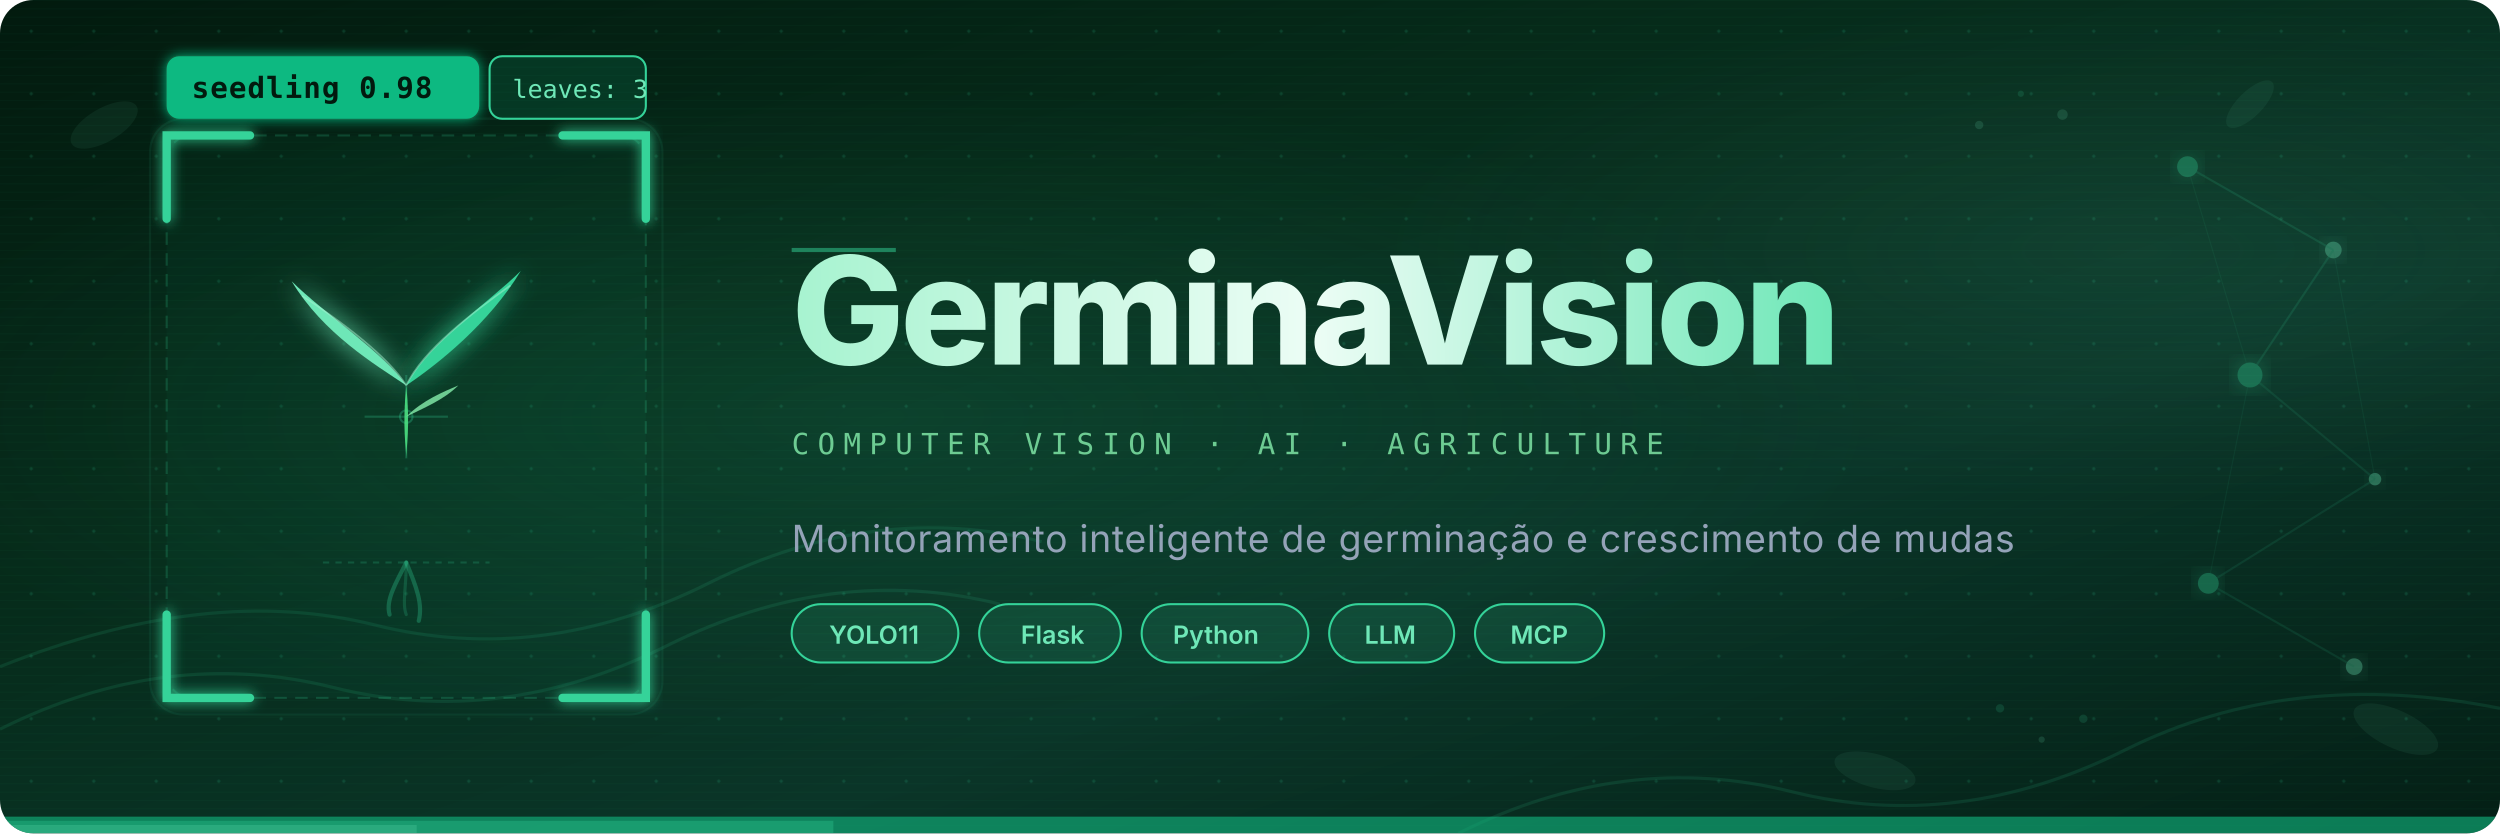
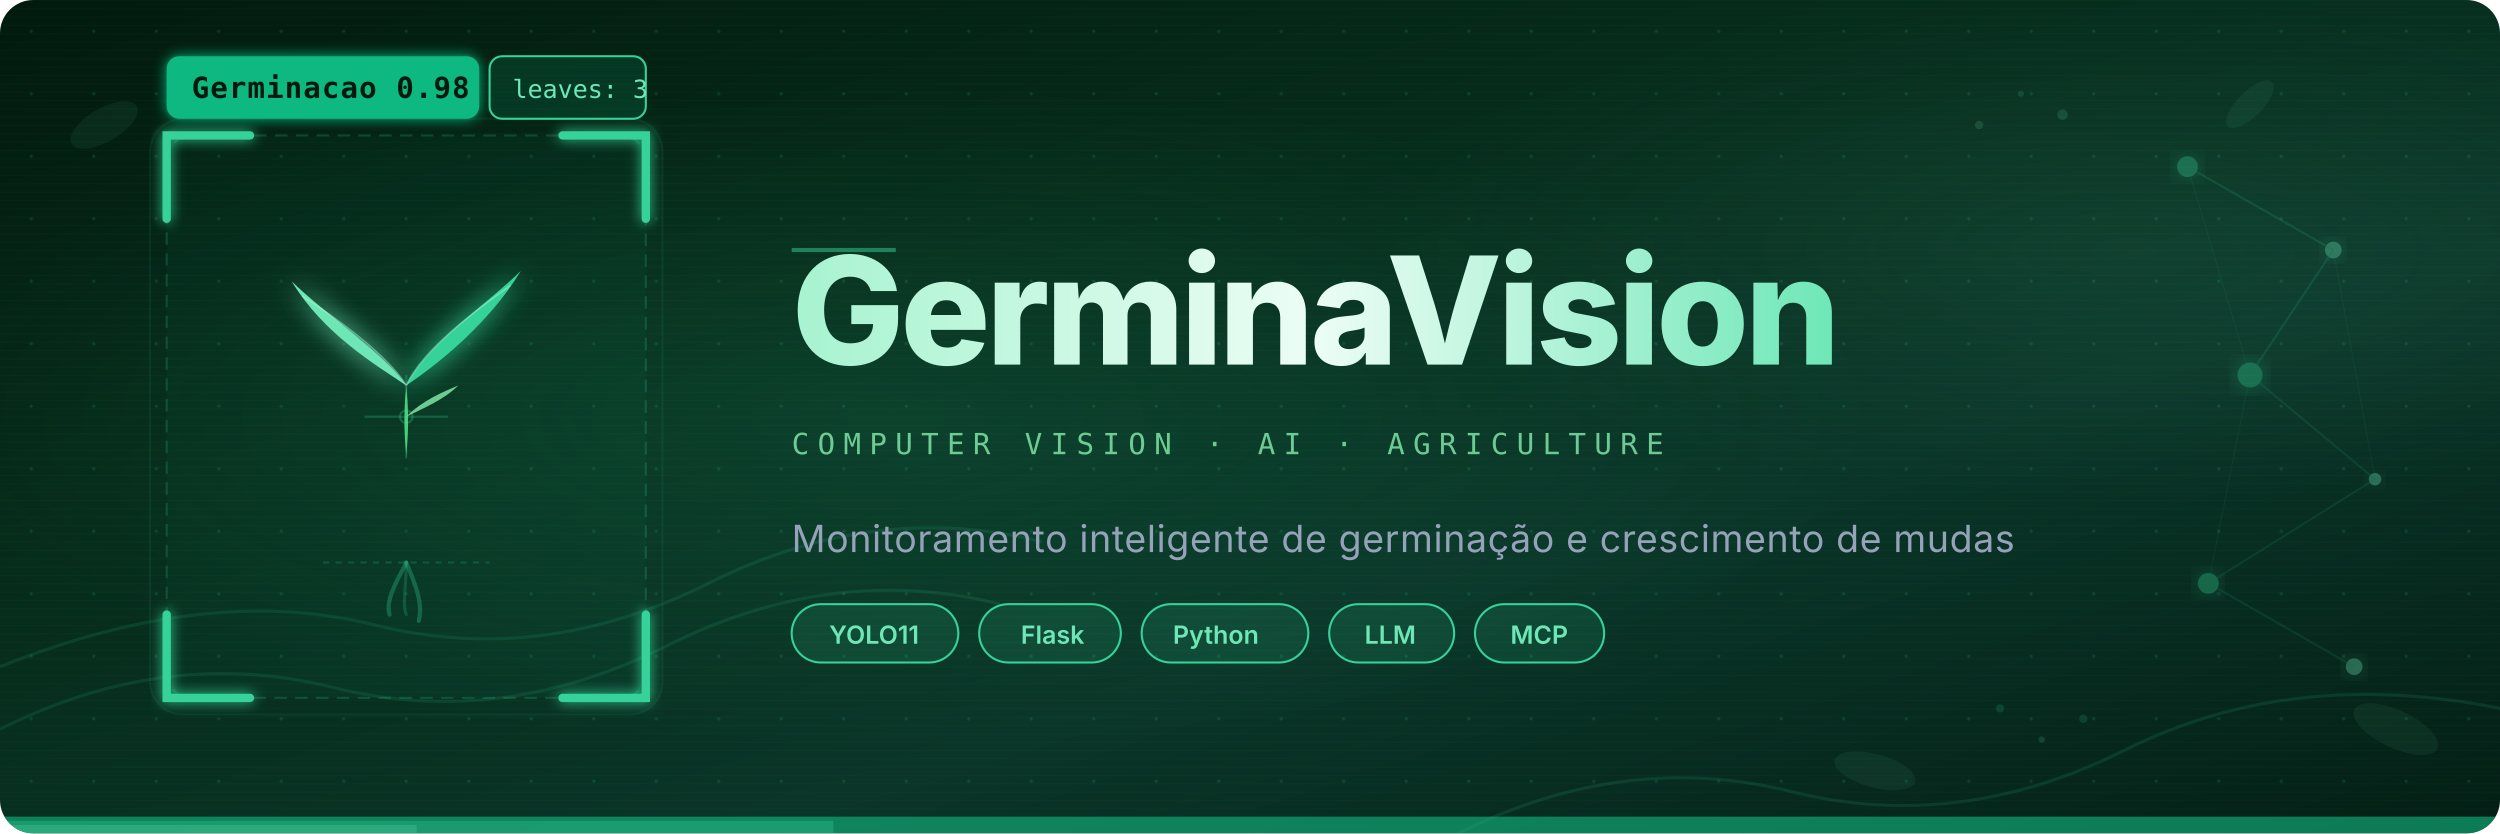
<svg xmlns="http://www.w3.org/2000/svg" viewBox="0 0 1200 400" width="1200" height="400">
  <defs>
    <linearGradient id="bgGrad" x1="0%" y1="0%" x2="100%" y2="100%">
      <stop offset="0%" stop-color="#021a0e" />
      <stop offset="35%" stop-color="#062b1a" />
      <stop offset="65%" stop-color="#0a3528" />
      <stop offset="100%" stop-color="#041f15" />
    </linearGradient>
    <radialGradient id="glowCenter" cx="35%" cy="50%" r="40%">
      <stop offset="0%" stop-color="#34d399" stop-opacity="0.12" />
      <stop offset="100%" stop-color="#34d399" stop-opacity="0" />
    </radialGradient>
    <radialGradient id="glowRight" cx="85%" cy="30%" r="30%">
      <stop offset="0%" stop-color="#6ee7b7" stop-opacity="0.08" />
      <stop offset="100%" stop-color="#6ee7b7" stop-opacity="0" />
    </radialGradient>
    <linearGradient id="titleGrad" x1="0%" y1="0%" x2="100%" y2="0%">
      <stop offset="0%" stop-color="#a7f3d0" />
      <stop offset="50%" stop-color="#ecfdf5" />
      <stop offset="100%" stop-color="#6ee7b7" />
    </linearGradient>
    <filter id="neonSoft" x="-30%" y="-30%" width="160%" height="160%">
      <feGaussianBlur stdDeviation="6" result="blur" />
      <feComposite in="SourceGraphic" in2="blur" operator="over" />
    </filter>
    <filter id="neonStrong" x="-50%" y="-50%" width="200%" height="200%">
      <feGaussianBlur stdDeviation="12" result="blur" />
      <feComposite in="SourceGraphic" in2="blur" operator="over" />
    </filter>
    <filter id="neonSubtle" x="-20%" y="-20%" width="140%" height="140%">
      <feGaussianBlur stdDeviation="3" result="blur" />
      <feComposite in="SourceGraphic" in2="blur" operator="over" />
    </filter>
    <pattern id="dots" width="30" height="30" patternUnits="userSpaceOnUse">
      <circle cx="15" cy="15" r="0.8" fill="rgba(52, 211, 153, 0.15)" />
    </pattern>
    <pattern id="scanLines" width="4" height="4" patternUnits="userSpaceOnUse">
      <line x1="0" y1="0" x2="4" y2="0" stroke="rgba(52, 211, 153, 0.03)" stroke-width="1" />
    </pattern>
    <clipPath id="roundedBanner">
      <rect width="1200" height="400" rx="16" ry="16" />
    </clipPath>
  </defs>
  <g clip-path="url(#roundedBanner)">
    <rect width="1200" height="400" fill="url(#bgGrad)" />
    <rect width="1200" height="400" fill="url(#dots)" />
    <rect width="1200" height="400" fill="url(#scanLines)" />
    <rect width="1200" height="400" fill="url(#glowCenter)" />
    <rect width="1200" height="400" fill="url(#glowRight)" />
    <g opacity="0.12" stroke="#34d399" fill="none" stroke-width="1.5">
      <path d="M0 320 Q100 280 180 300 Q260 320 340 280 Q420 240 500 260" />
      <path d="M0 350 Q80 310 160 330 Q240 350 320 310 Q400 270 480 290" />
      <path d="M700 400 Q780 360 860 380 Q940 400 1020 360 Q1100 320 1200 340" />
    </g>
    <g opacity="0.07" fill="#6ee7b7">
      <ellipse cx="50" cy="60" rx="18" ry="8" transform="rotate(-30 50 60)" />
      <ellipse cx="1150" cy="350" rx="22" ry="9" transform="rotate(25 1150 350)" />
      <ellipse cx="1080" cy="50" rx="15" ry="6" transform="rotate(-45 1080 50)" />
      <ellipse cx="900" cy="370" rx="20" ry="8" transform="rotate(15 900 370)" />
    </g>
    <g transform="translate(80, 65)">
      <rect x="-8" y="-8" width="246" height="286" fill="none" stroke="#34d399" stroke-opacity="0.08" stroke-width="1" rx="16" />
      <rect x="0" y="0" width="230" height="270" fill="rgba(16, 185, 129, 0.04)" rx="12" />
      <rect x="0" y="0" width="230" height="270" fill="none" stroke="rgba(52, 211, 153, 0.2)" stroke-width="1" stroke-dasharray="6 4" rx="12" />
      <path d="M 0 40 L 0 0 L 40 0" fill="none" stroke="#34d399" stroke-width="4" stroke-linecap="round" filter="url(#neonSubtle)" />
      <path d="M 190 0 L 230 0 L 230 40" fill="none" stroke="#34d399" stroke-width="4" stroke-linecap="round" filter="url(#neonSubtle)" />
      <path d="M 0 230 L 0 270 L 40 270" fill="none" stroke="#34d399" stroke-width="4" stroke-linecap="round" filter="url(#neonSubtle)" />
      <path d="M 190 270 L 230 270 L 230 230" fill="none" stroke="#34d399" stroke-width="4" stroke-linecap="round" filter="url(#neonSubtle)" />
      <line x1="115" y1="115" x2="115" y2="155" stroke="#34d399" stroke-width="1" stroke-opacity="0.25" />
      <line x1="95" y1="135" x2="135" y2="135" stroke="#34d399" stroke-width="1" stroke-opacity="0.25" />
      <circle cx="115" cy="135" r="3" fill="none" stroke="#34d399" stroke-width="1" stroke-opacity="0.3" />
      <g transform="translate(115, 135)">
        <path d="M0 20 C0 15 -2 5 0 -15 C2 5 0 15 0 20" fill="#4ade80" opacity="0.9" />
        <line x1="0" y1="20" x2="0" y2="70" stroke="#4ade80" stroke-width="4" stroke-linecap="round" filter="url(#neonSoft)" />
        <path d="M0 -15 C-10 -30 -40 -50 -55 -65 C-40 -40 -15 -25 0 -15" fill="#6ee7b7" filter="url(#neonSoft)" />
        <path d="M0 -15 C-8 -28 -30 -45 -50 -58" fill="none" stroke="#a7f3d0" stroke-width="0.8" stroke-opacity="0.5" />
        <path d="M0 -15 C10 -35 40 -55 55 -70 C40 -45 15 -25 0 -15" fill="#34d399" filter="url(#neonSoft)" />
        <path d="M0 -15 C8 -32 32 -50 50 -63" fill="none" stroke="#a7f3d0" stroke-width="0.8" stroke-opacity="0.5" />
        <path d="M0 0 C8 -8 18 -12 25 -15 C18 -8 8 -4 0 0" fill="#86efac" opacity="0.8" />
        <path d="M0 70 C-5 80 -10 88 -8 95" fill="none" stroke="#34d399" stroke-width="2" stroke-opacity="0.3" stroke-linecap="round" />
        <path d="M0 70 C5 82 8 90 6 98" fill="none" stroke="#34d399" stroke-width="2" stroke-opacity="0.3" stroke-linecap="round" />
        <path d="M0 70 C0 82 -2 90 0 95" fill="none" stroke="#34d399" stroke-width="1.5" stroke-opacity="0.2" stroke-linecap="round" />
        <line x1="-40" y1="70" x2="40" y2="70" stroke="#34d399" stroke-width="1" stroke-opacity="0.2" stroke-dasharray="3 3" />
      </g>
      <g>
        <rect x="0" y="-38" width="150" height="30" fill="#10b981" rx="6" filter="url(#neonSubtle)" />
-         <text x="12" y="-18" fill="#021a0e" font-family="'SF Mono', 'Fira Code', 'Cascadia Code', monospace" font-size="14" font-weight="700" letter-spacing="0.5">seedling 0.98</text>
+         <text x="12" y="-18" fill="#021a0e" font-family="'SF Mono', 'Fira Code', 'Cascadia Code', monospace" font-size="14" font-weight="700" letter-spacing="0.5">Germinacao 0.98</text>
      </g>
      <rect x="155" y="-38" width="75" height="30" fill="rgba(16, 185, 129, 0.15)" stroke="#34d399" stroke-width="1" rx="6" />
      <text x="166" y="-18" fill="#6ee7b7" font-family="'SF Mono', 'Fira Code', monospace" font-size="12" font-weight="500">leaves: 3</text>
    </g>
    <g transform="translate(380, 0)">
      <line x1="0" y1="120" x2="50" y2="120" stroke="#34d399" stroke-width="2" stroke-opacity="0.5" />
      <text y="175" fill="url(#titleGrad)" font-family="'Inter', 'SF Pro Display', system-ui, -apple-system, sans-serif" font-size="72" font-weight="800" letter-spacing="-2">
        GerminaVision
      </text>
      <text y="218" fill="#86efac" font-family="'SF Mono', 'Fira Code', 'Cascadia Code', monospace" font-size="14" font-weight="500" letter-spacing="4" text-transform="uppercase" opacity="0.8">
        COMPUTER VISION · AI · AGRICULTURE
      </text>
      <text y="265" fill="#94a3b8" font-family="'Inter', 'SF Pro Display', system-ui, sans-serif" font-size="18" font-weight="400" letter-spacing="0.3">
        Monitoramento inteligente de germinação e crescimento de mudas
      </text>
      <g transform="translate(0, 290)">
        <rect x="0" y="0" width="80" height="28" fill="rgba(52, 211, 153, 0.12)" stroke="#34d399" stroke-width="1" rx="14" />
        <text x="18" y="19" fill="#6ee7b7" font-family="'Inter', system-ui, sans-serif" font-size="12" font-weight="600">YOLO11</text>
        <rect x="90" y="0" width="68" height="28" fill="rgba(52, 211, 153, 0.12)" stroke="#34d399" stroke-width="1" rx="14" />
        <text x="110" y="19" fill="#6ee7b7" font-family="'Inter', system-ui, sans-serif" font-size="12" font-weight="600">Flask</text>
        <rect x="168" y="0" width="80" height="28" fill="rgba(52, 211, 153, 0.12)" stroke="#34d399" stroke-width="1" rx="14" />
        <text x="183" y="19" fill="#6ee7b7" font-family="'Inter', system-ui, sans-serif" font-size="12" font-weight="600">Python</text>
        <rect x="258" y="0" width="60" height="28" fill="rgba(52, 211, 153, 0.12)" stroke="#34d399" stroke-width="1" rx="14" />
        <text x="275" y="19" fill="#6ee7b7" font-family="'Inter', system-ui, sans-serif" font-size="12" font-weight="600">LLM</text>
        <rect x="328" y="0" width="62" height="28" fill="rgba(52, 211, 153, 0.12)" stroke="#34d399" stroke-width="1" rx="14" />
        <text x="345" y="19" fill="#6ee7b7" font-family="'Inter', system-ui, sans-serif" font-size="12" font-weight="600">MCP</text>
      </g>
    </g>
    <g opacity="0.35">
      <circle cx="1050" cy="80" r="5" fill="#34d399" filter="url(#neonSoft)" />
      <circle cx="1120" cy="120" r="4" fill="#6ee7b7" filter="url(#neonSoft)" />
      <circle cx="1080" cy="180" r="6" fill="#34d399" filter="url(#neonSoft)" />
      <circle cx="1140" cy="230" r="3" fill="#6ee7b7" filter="url(#neonSoft)" />
      <circle cx="1060" cy="280" r="5" fill="#34d399" filter="url(#neonSoft)" />
      <circle cx="1130" cy="320" r="4" fill="#6ee7b7" filter="url(#neonSoft)" />
      <line x1="1050" y1="80" x2="1120" y2="120" stroke="#34d399" stroke-width="1" stroke-opacity="0.4" />
      <line x1="1120" y1="120" x2="1080" y2="180" stroke="#34d399" stroke-width="1" stroke-opacity="0.4" />
      <line x1="1080" y1="180" x2="1140" y2="230" stroke="#34d399" stroke-width="1" stroke-opacity="0.3" />
      <line x1="1140" y1="230" x2="1060" y2="280" stroke="#34d399" stroke-width="1" stroke-opacity="0.3" />
      <line x1="1060" y1="280" x2="1130" y2="320" stroke="#34d399" stroke-width="1" stroke-opacity="0.3" />
      <line x1="1050" y1="80" x2="1080" y2="180" stroke="#34d399" stroke-width="0.5" stroke-opacity="0.2" />
      <line x1="1120" y1="120" x2="1140" y2="230" stroke="#34d399" stroke-width="0.5" stroke-opacity="0.2" />
      <line x1="1080" y1="180" x2="1060" y2="280" stroke="#34d399" stroke-width="0.5" stroke-opacity="0.2" />
    </g>
    <g opacity="0.15">
      <circle cx="950" cy="60" r="2" fill="#6ee7b7" />
      <circle cx="970" cy="45" r="1.5" fill="#34d399" />
      <circle cx="990" cy="55" r="2.5" fill="#6ee7b7" />
      <circle cx="960" cy="340" r="2" fill="#34d399" />
      <circle cx="980" cy="355" r="1.5" fill="#6ee7b7" />
      <circle cx="1000" cy="345" r="2" fill="#34d399" />
    </g>
    <rect x="0" y="392" width="1200" height="8" fill="#10b981" opacity="0.6" />
    <rect x="0" y="394" width="400" height="6" fill="#34d399" opacity="0.3" />
    <rect x="0" y="396" width="200" height="4" fill="#6ee7b7" opacity="0.2" />
  </g>
</svg>
